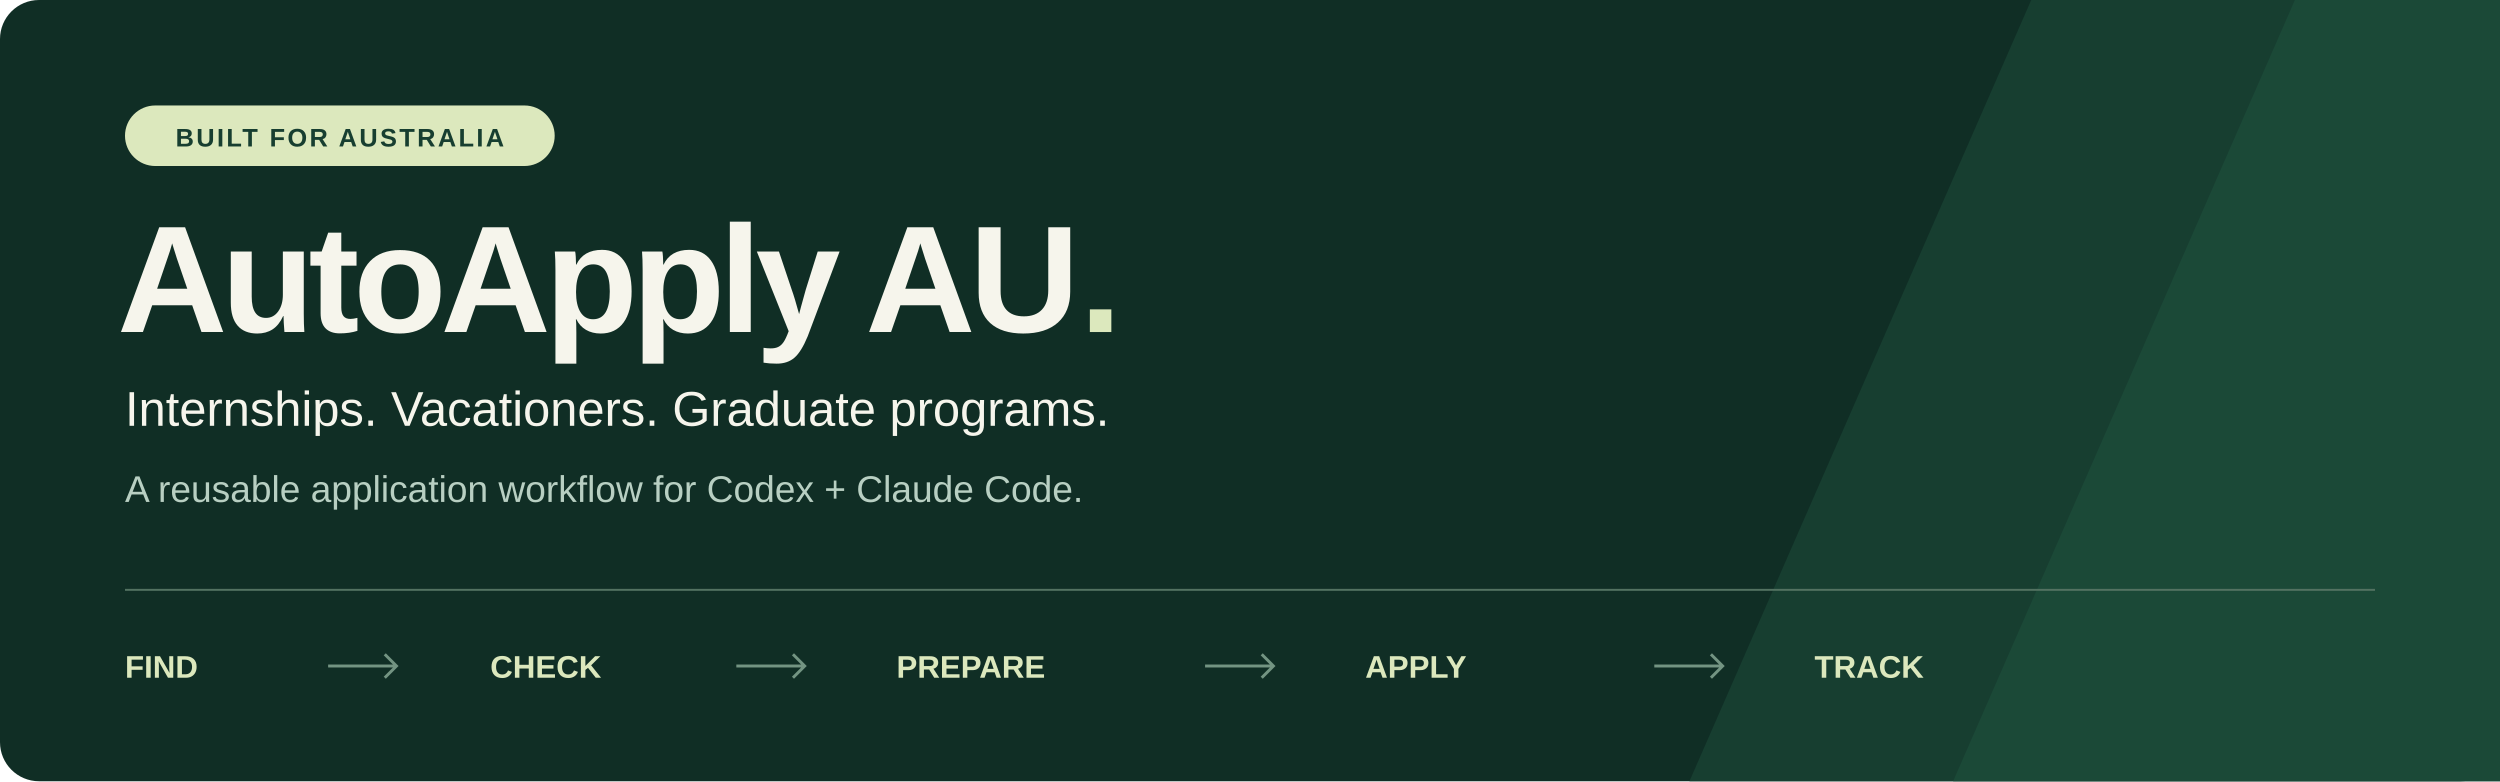
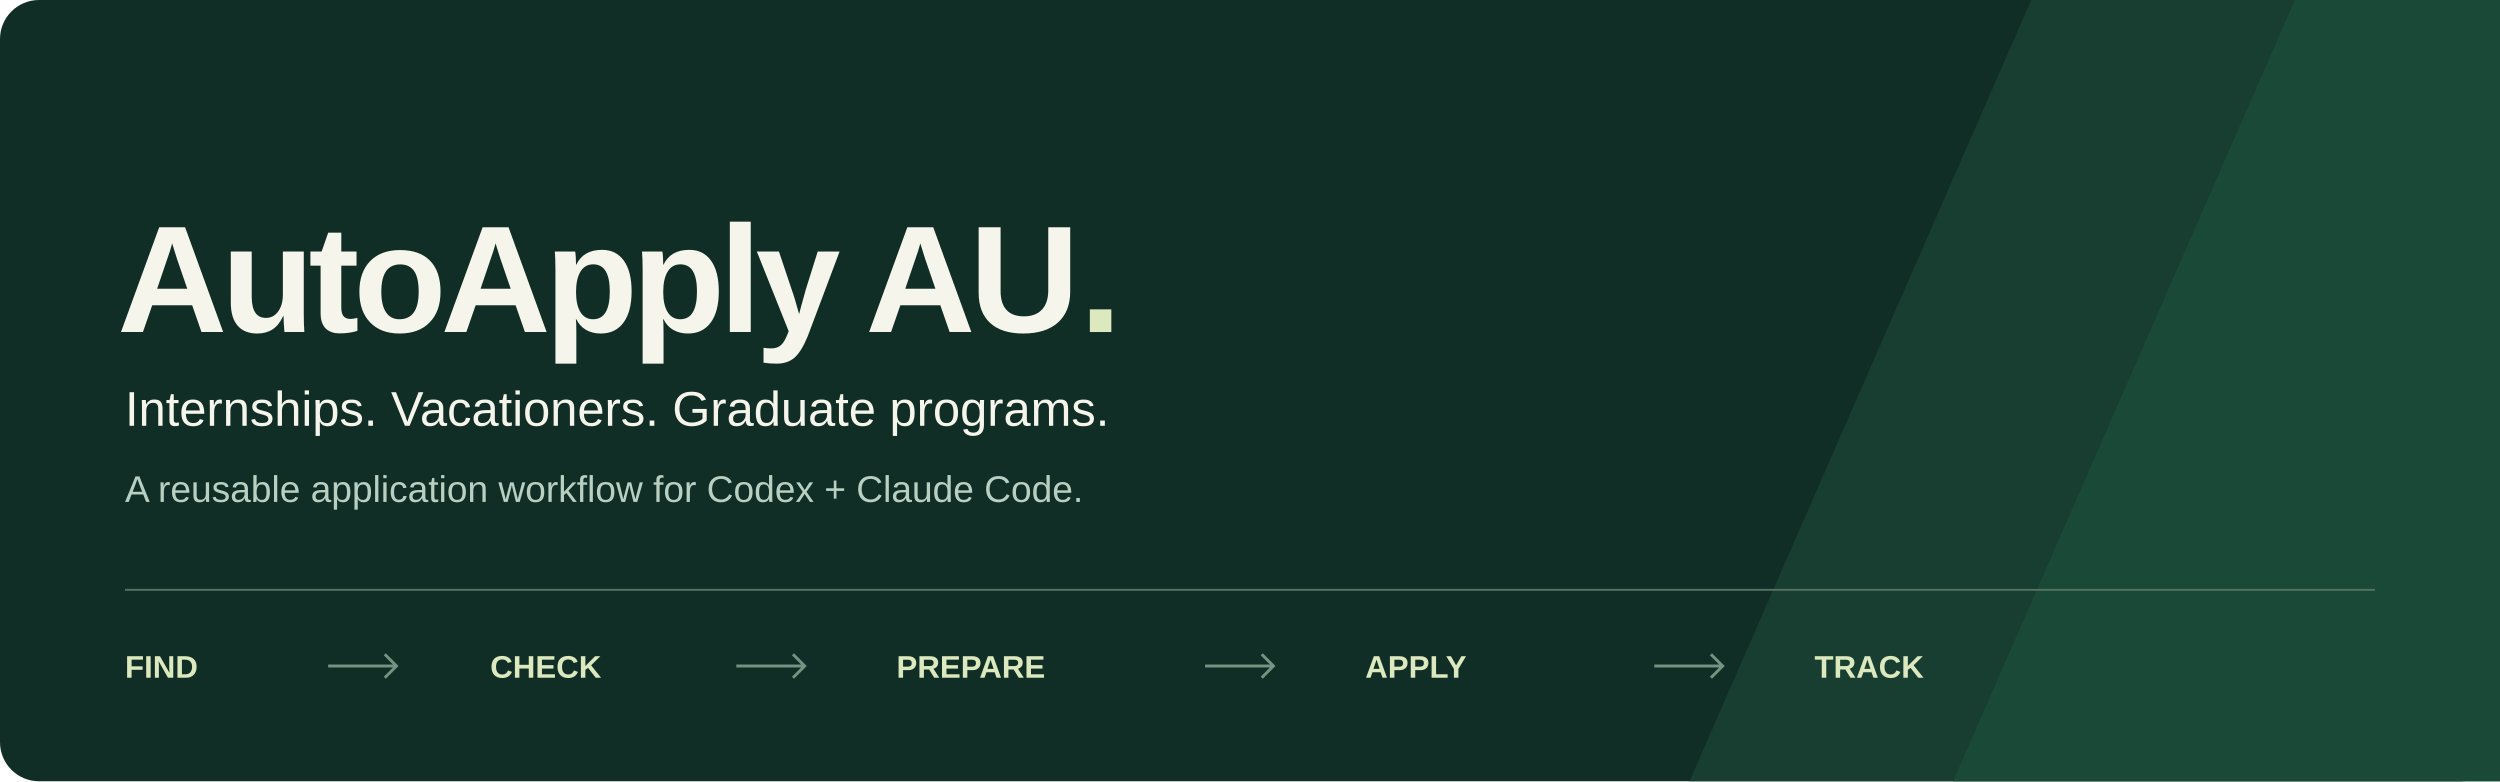
<svg xmlns="http://www.w3.org/2000/svg" width="1280" height="400" viewBox="0 0 1280 400" role="img" aria-labelledby="title desc">
  <rect width="1280" height="400" rx="20" fill="#102e25" />
  <path d="M1040 0h240v400H865L1040 0Z" fill="#173e30" />
  <path d="m1175 0 105 0v400h-280L1175 0Z" fill="#1b4937" />
-   <rect x="64" y="54" width="220" height="31" rx="15.5" fill="#dce8bd" />
-   <text x="174" y="75" text-anchor="middle" fill="#173e30" font-family="Arial, Helvetica, sans-serif" font-size="13" font-weight="700" letter-spacing="1.2">BUILT FOR AUSTRALIA</text>
  <text x="60" y="170" fill="#f6f5ec" font-family="Arial, Helvetica, sans-serif" font-size="78" font-weight="700" letter-spacing="-3">AutoApply AU<tspan fill="#dce8bd">.</tspan>
  </text>
  <text x="64" y="218" fill="#f6f5ec" font-family="Arial, Helvetica, sans-serif" font-size="25">Internships. Vacationers. Graduate programs.</text>
  <text x="64" y="257" fill="#b8cfc2" font-family="Arial, Helvetica, sans-serif" font-size="19">A reusable application workflow for Codex + Claude Code.</text>
  <path d="M64 302H1216" stroke="#537261" stroke-width="1" />
  <g fill="#dce8bd" font-family="Arial, Helvetica, sans-serif" font-size="16" font-weight="700">
    <text x="64" y="347">FIND</text>
    <text x="251" y="347">CHECK</text>
    <text x="459" y="347">PREPARE</text>
    <text x="699" y="347">APPLY</text>
    <text x="929" y="347">TRACK</text>
  </g>
  <g fill="none" stroke="#739482" stroke-width="1.5">
    <path d="M168 341h35m-6-6 6 6-6 6" />
    <path d="M377 341h35m-6-6 6 6-6 6" />
    <path d="M617 341h35m-6-6 6 6-6 6" />
    <path d="M847 341h35m-6-6 6 6-6 6" />
  </g>
</svg>
